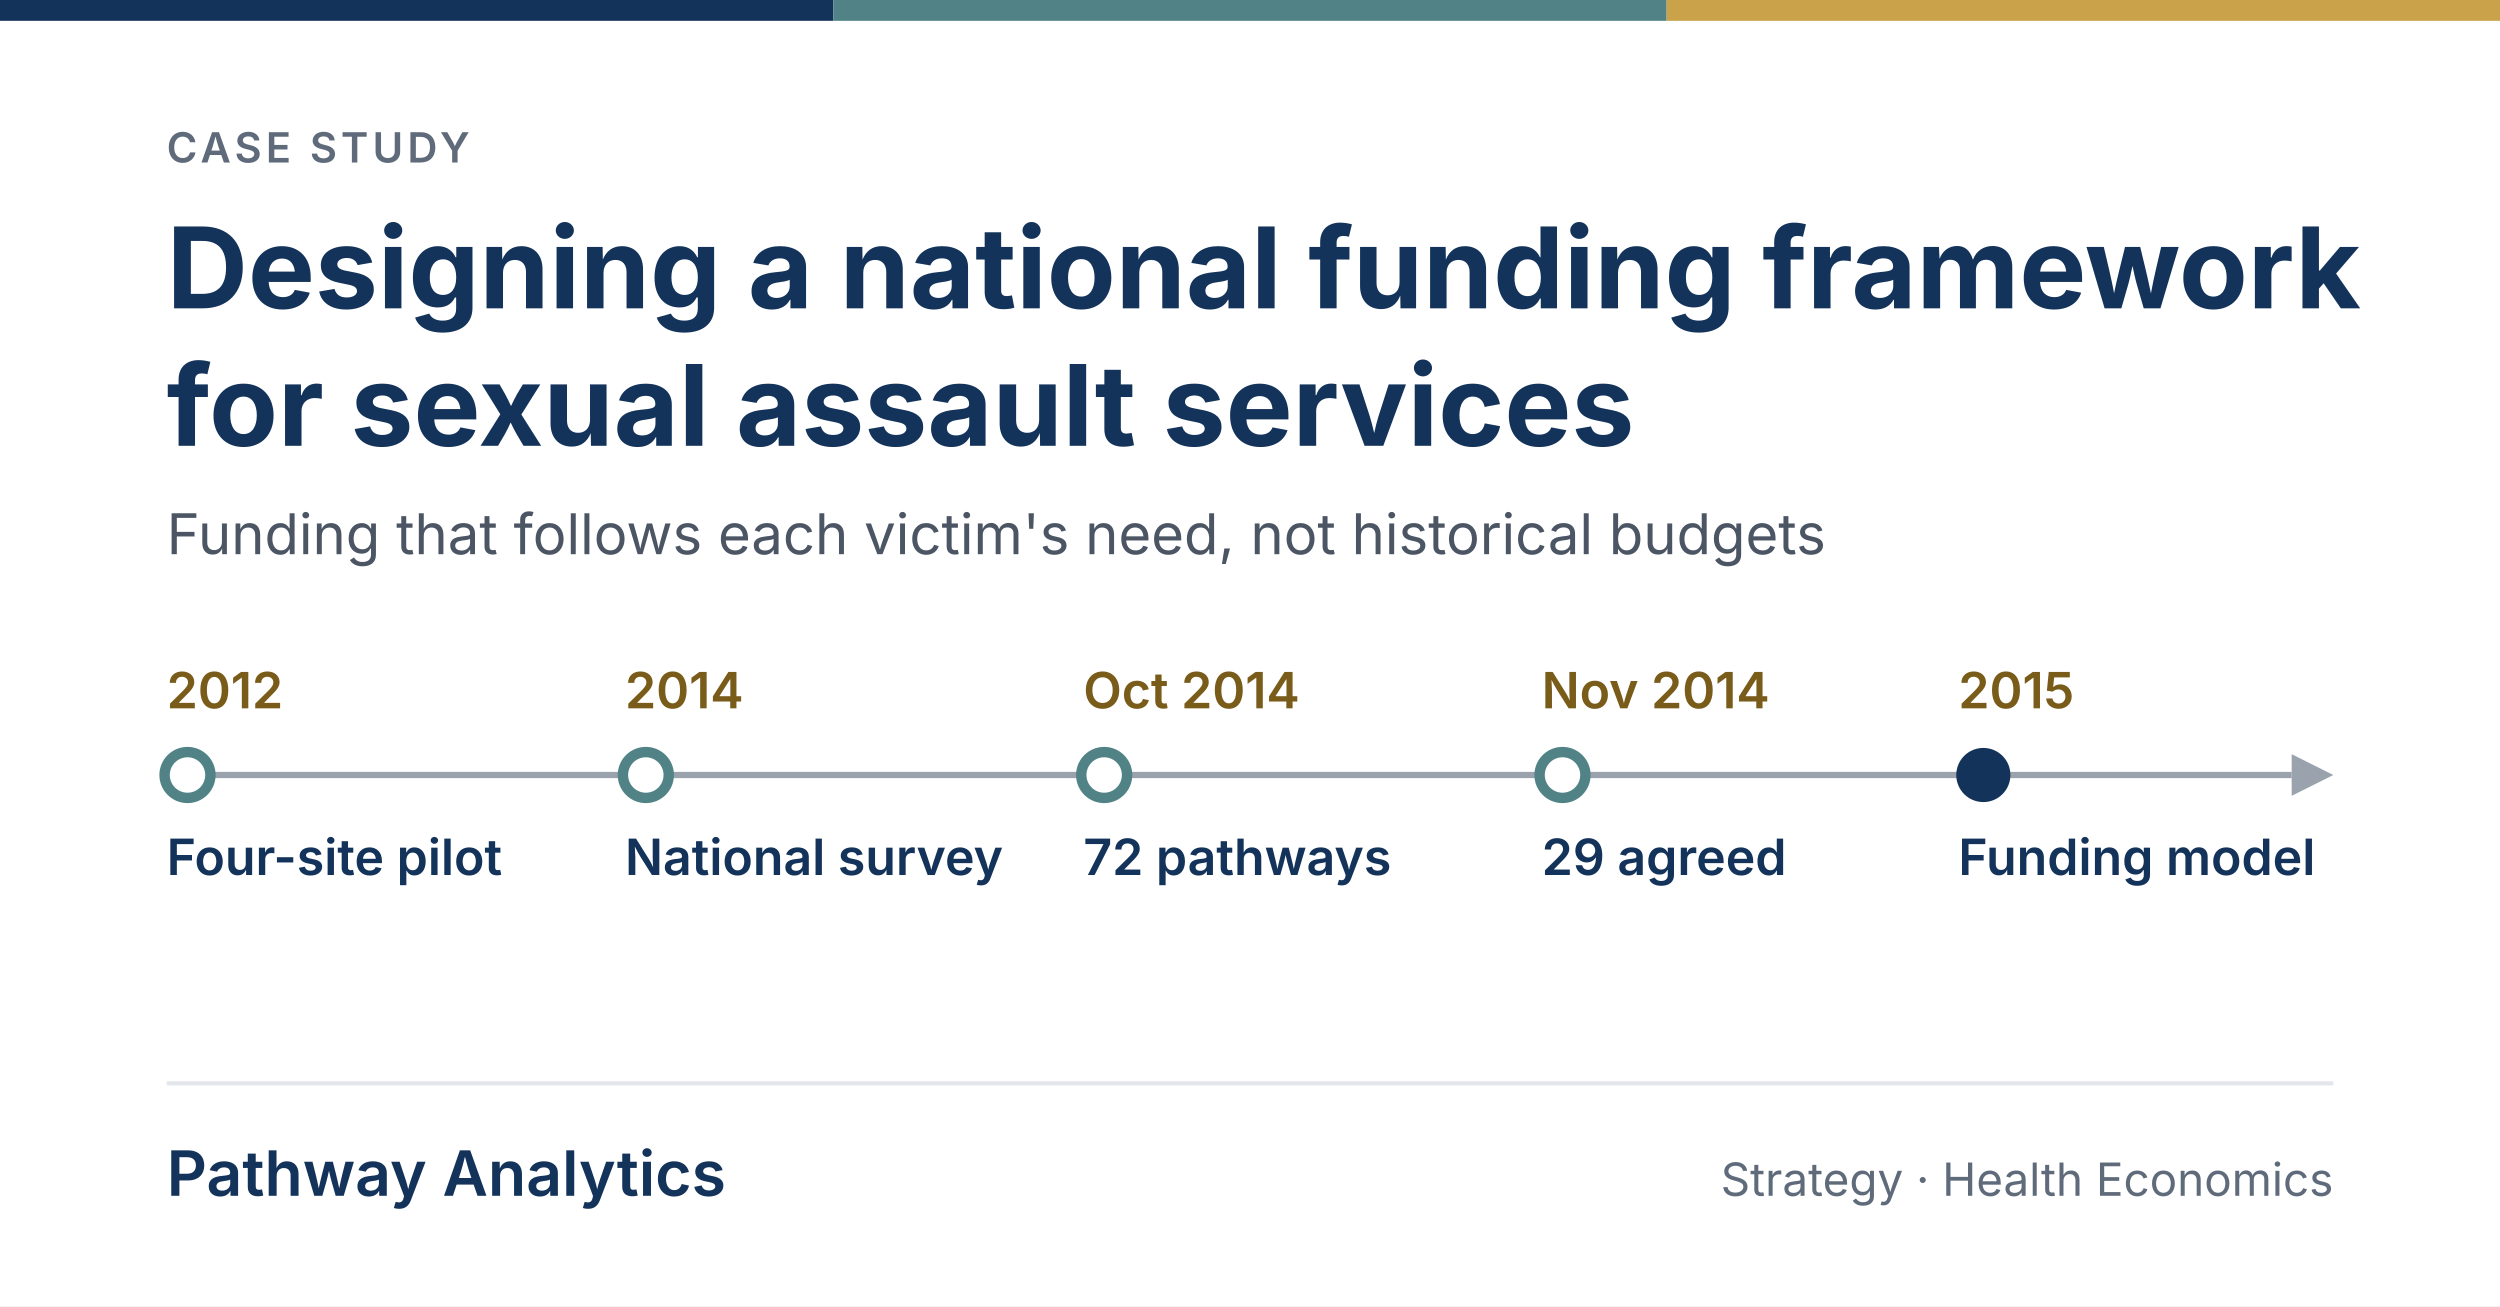
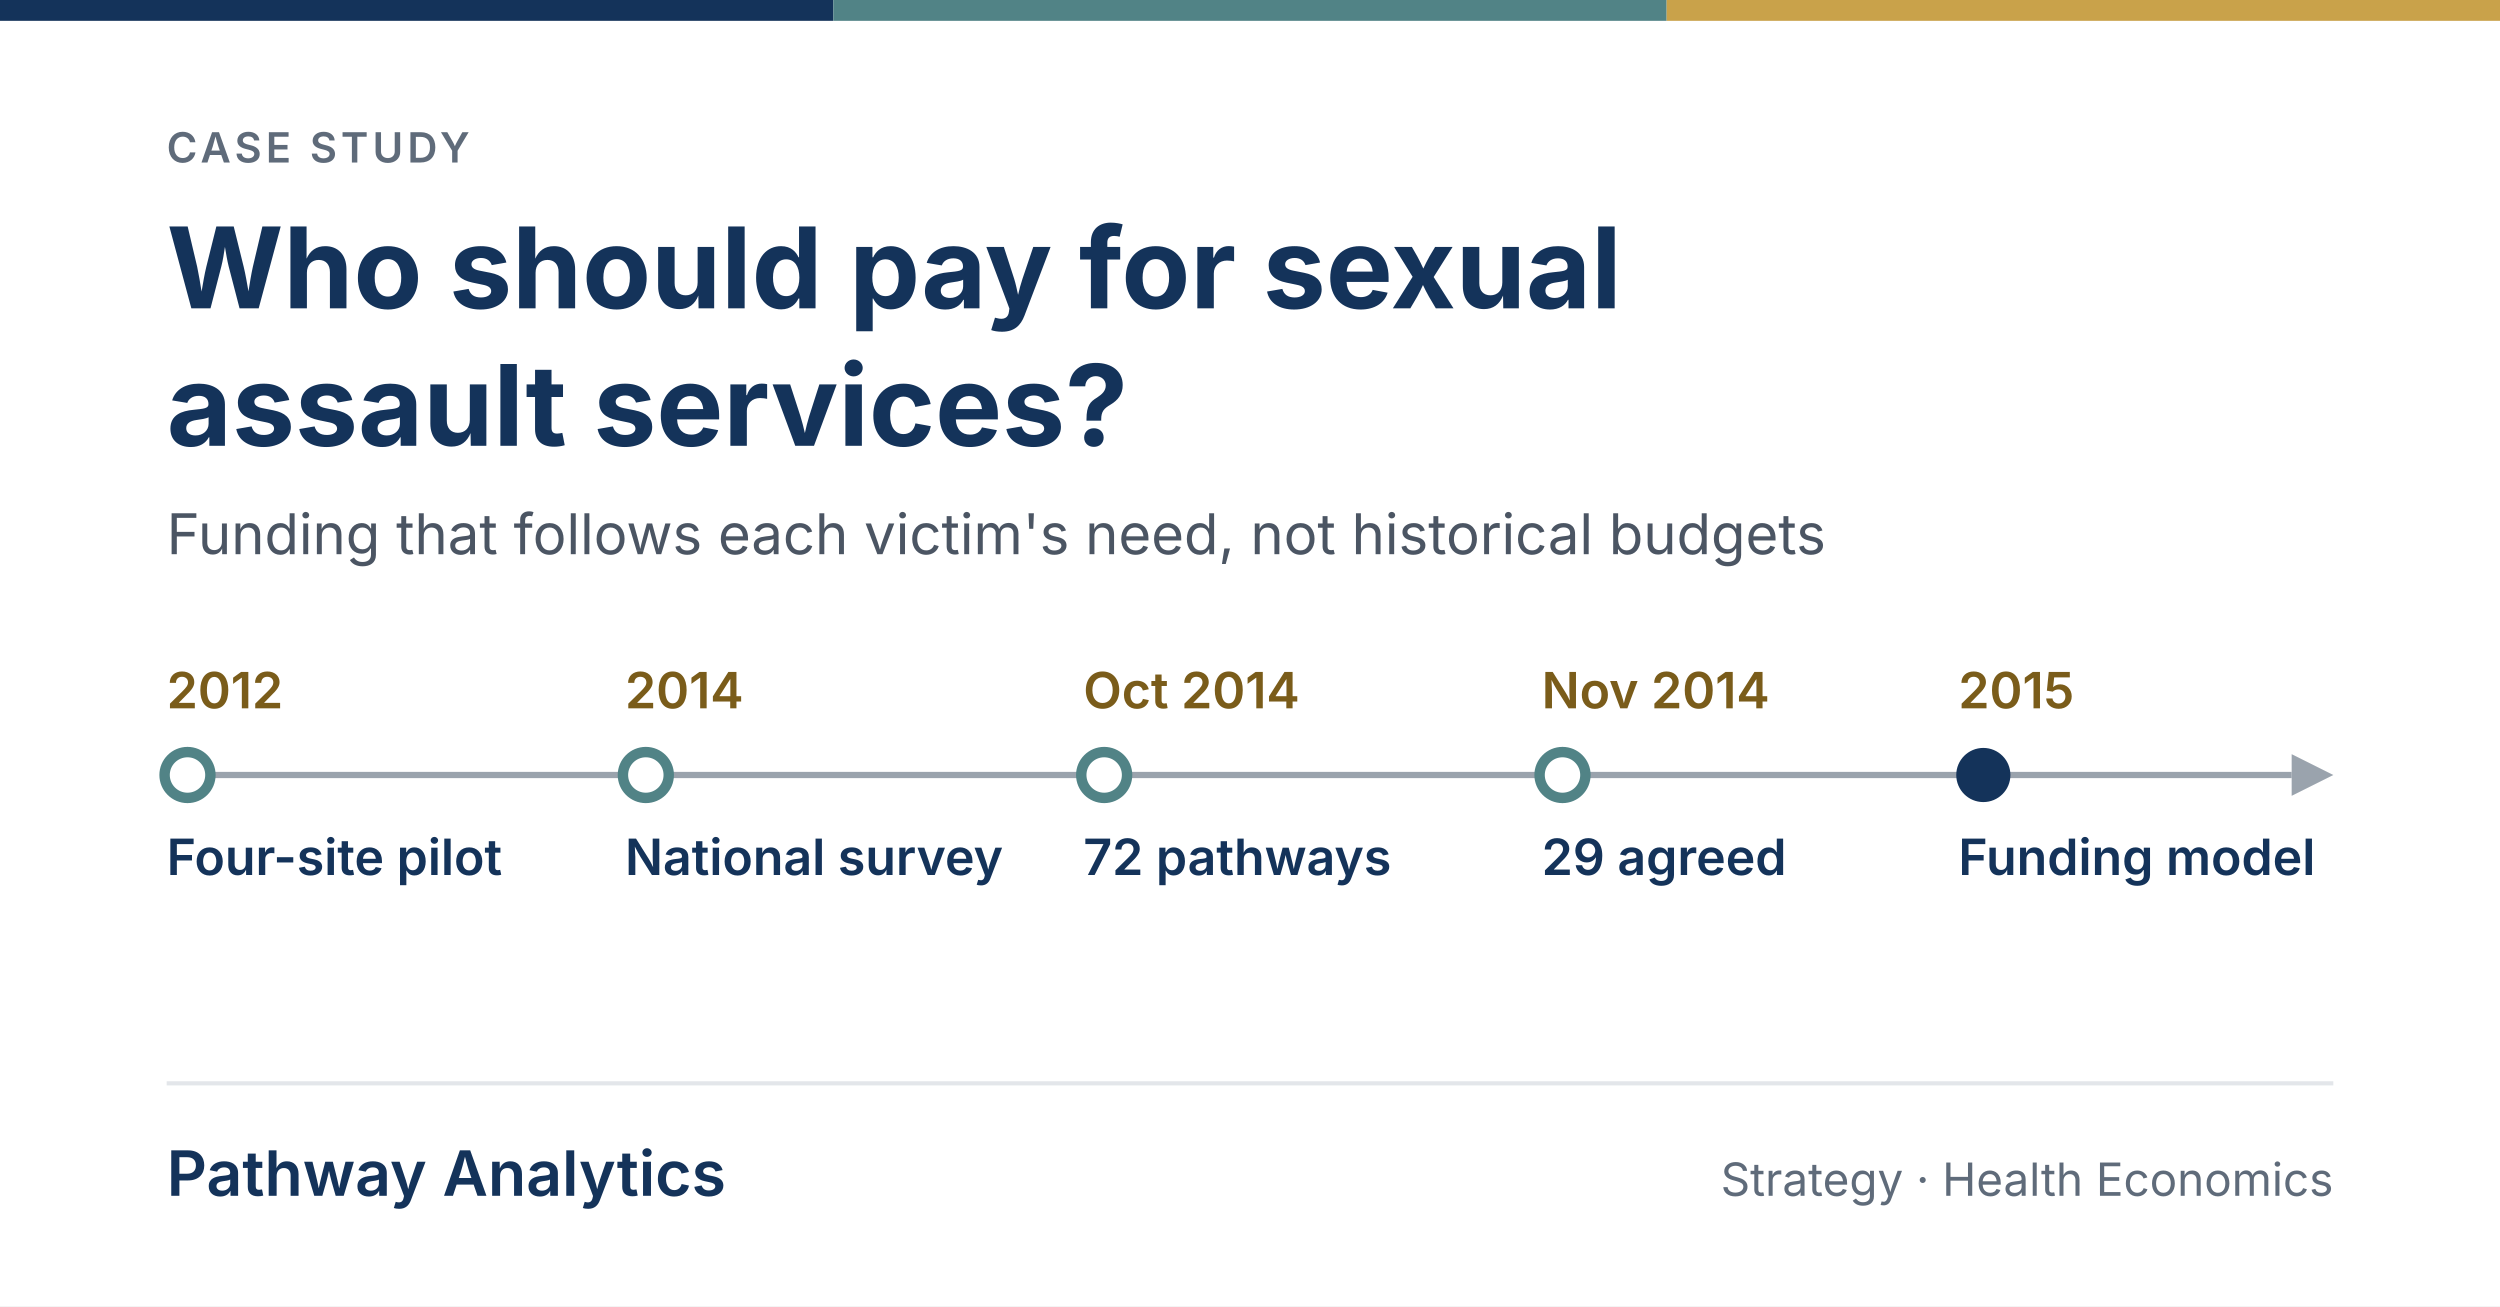
<svg xmlns="http://www.w3.org/2000/svg" width="1200" height="627" viewBox="0 0 1200 627" font-family="Inter, 'DejaVu Sans', sans-serif">
  <rect width="1200" height="627" fill="#ffffff" />
  <rect x="0" y="0" width="400" height="10" fill="#14335a" />
  <rect x="400" y="0" width="400" height="10" fill="#518386" />
  <rect x="800" y="0" width="400" height="10" fill="#c9a24a" />
  <text x="80" y="78" font-size="20" font-weight="600" letter-spacing="2" fill="#5f6b7a">CASE STUDY</text>
-   <text x="80" y="148" font-size="54" font-weight="700" fill="#14335a">Designing a national funding framework</text>
-   <text x="80" y="214" font-size="54" font-weight="700" fill="#14335a">for sexual assault services</text>
+   <text x="80" y="148" font-size="54" font-weight="700" fill="#14335a">Who should pay for sexual</text>
+   <text x="80" y="214" font-size="54" font-weight="700" fill="#14335a">assault services?</text>
  <text x="80" y="266" font-size="27" fill="#4b5563">Funding that follows each victim's need, not historical budgets</text>
  <line x1="80" y1="372" x2="1100" y2="372" stroke="#9aa3ad" stroke-width="3" />
  <path d="M1100 362 L1120 372 L1100 382 Z" fill="#9aa3ad" />
  <text x="80" y="340" font-size="24" font-weight="600" fill="#7a5c1a">2012</text>
  <circle cx="90" cy="372" r="11" fill="#fff" stroke="#518386" stroke-width="5" />
  <text x="80" y="420" font-size="24" font-weight="600" fill="#14335a">Four-site pilot</text>
  <text x="300" y="340" font-size="24" font-weight="600" fill="#7a5c1a">2014</text>
  <circle cx="310" cy="372" r="11" fill="#fff" stroke="#518386" stroke-width="5" />
  <text x="300" y="420" font-size="24" font-weight="600" fill="#14335a">National survey</text>
  <text x="520" y="340" font-size="24" font-weight="600" fill="#7a5c1a">Oct 2014</text>
  <circle cx="530" cy="372" r="11" fill="#fff" stroke="#518386" stroke-width="5" />
  <text x="520" y="420" font-size="24" font-weight="600" fill="#14335a">72 pathways</text>
  <text x="740" y="340" font-size="24" font-weight="600" fill="#7a5c1a">Nov 2014</text>
  <circle cx="750" cy="372" r="11" fill="#fff" stroke="#518386" stroke-width="5" />
  <text x="740" y="420" font-size="24" font-weight="600" fill="#14335a">29 agreed</text>
  <text x="940" y="340" font-size="24" font-weight="600" fill="#7a5c1a">2015</text>
  <circle cx="952" cy="372" r="13" fill="#14335a" />
  <text x="940" y="420" font-size="24" font-weight="600" fill="#14335a">Funding model</text>
  <line x1="80" y1="520" x2="1120" y2="520" stroke="#e3e6ea" stroke-width="2" />
  <text x="80" y="574" font-size="30" font-weight="600" fill="#14335a">Pathway Analytics</text>
  <text x="1120" y="574" font-size="22" fill="#5f6b7a" text-anchor="end">Strategy · Health Economics</text>
</svg>
